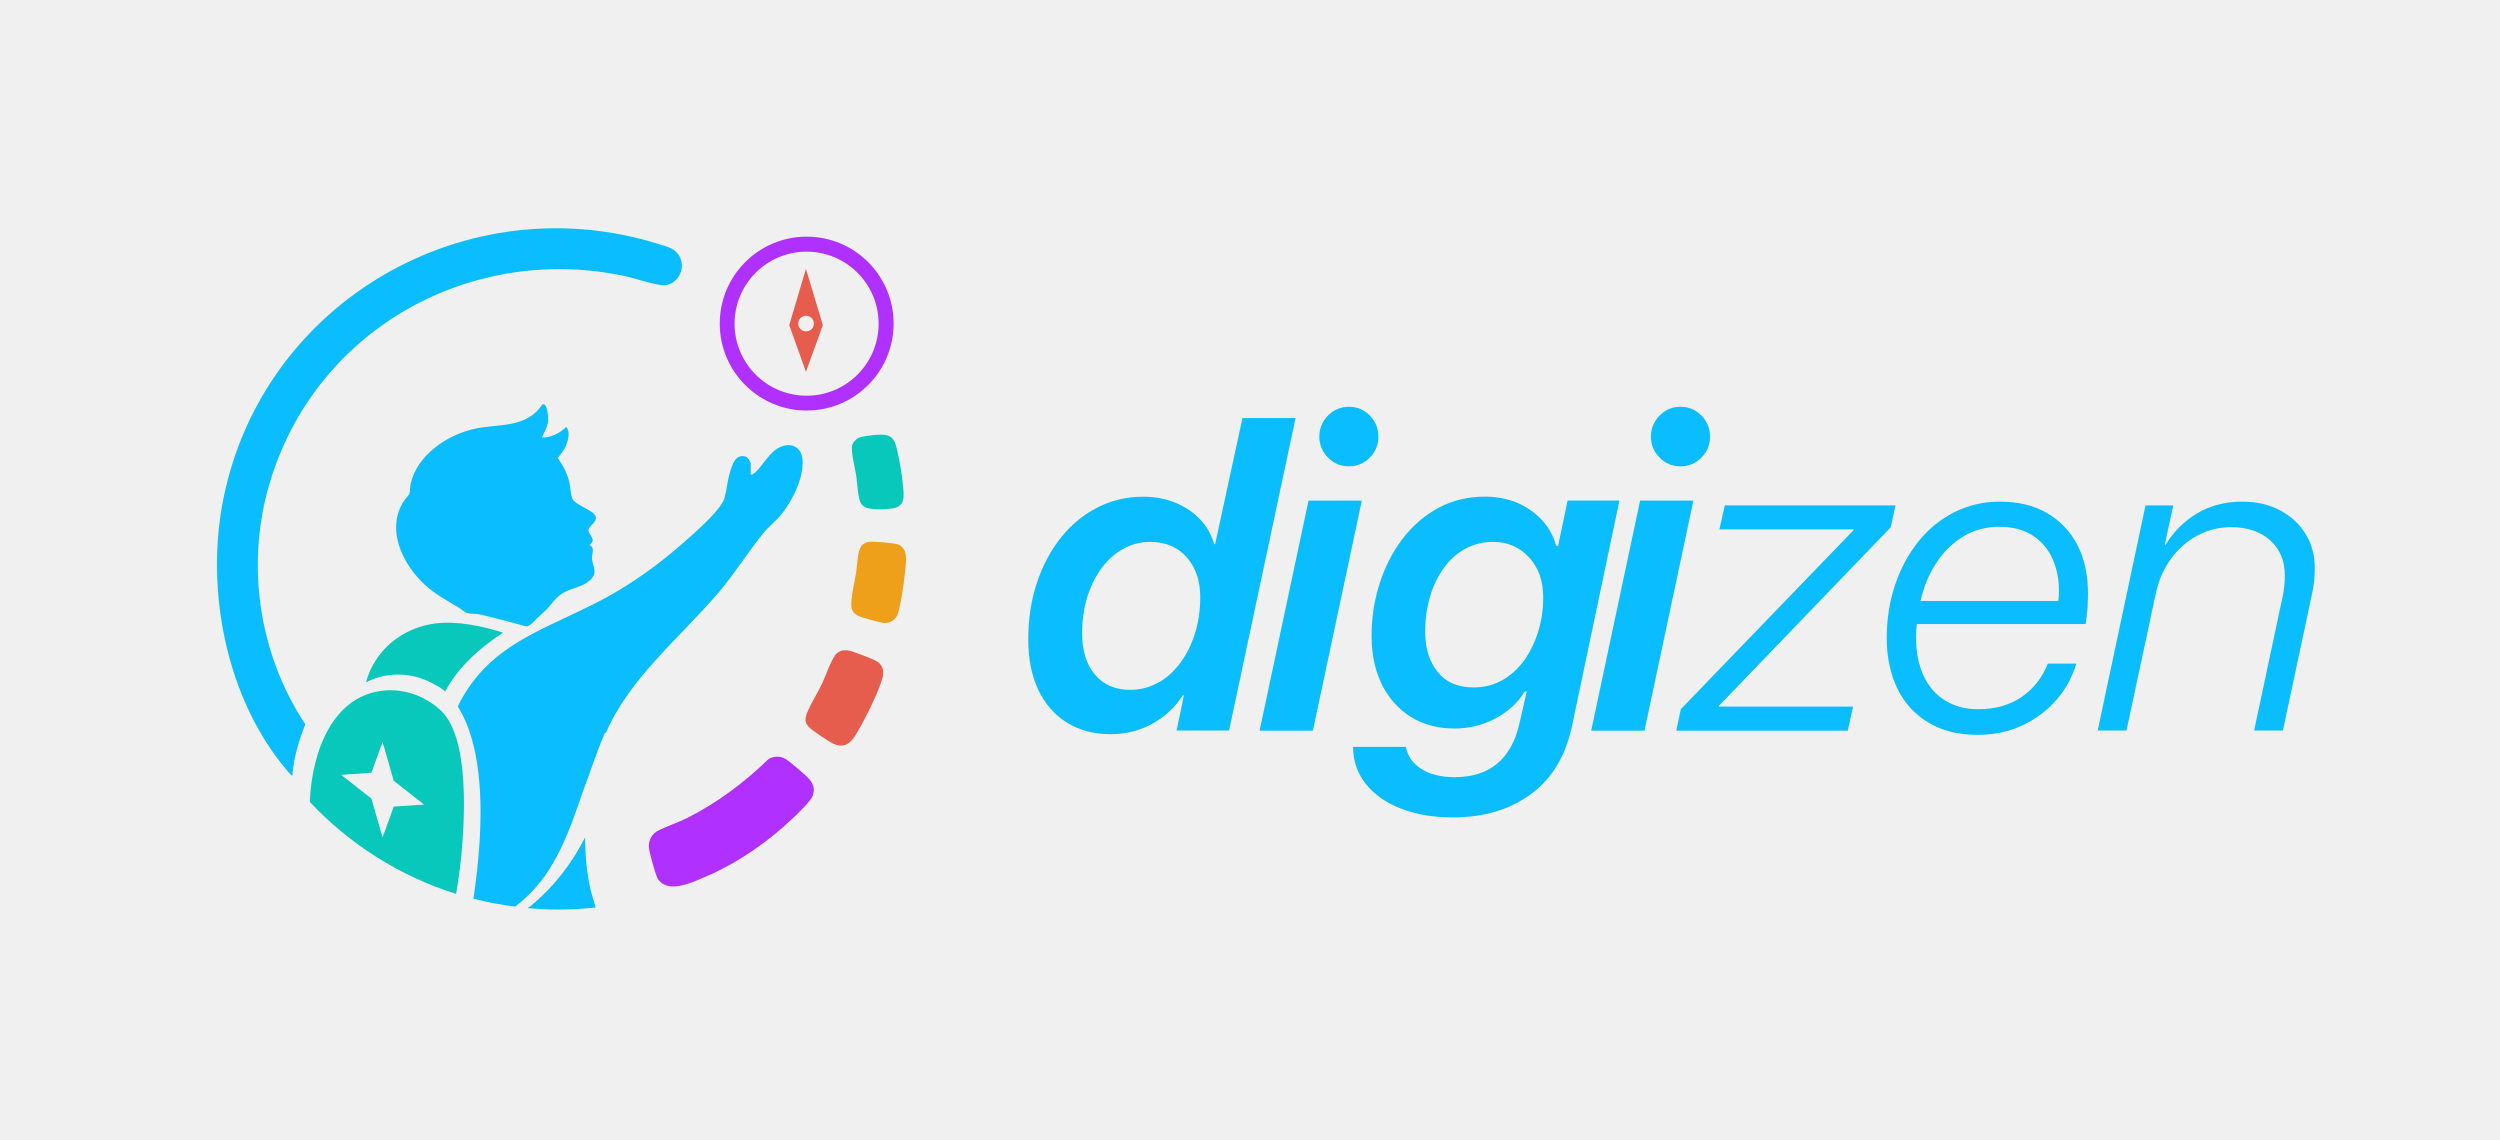
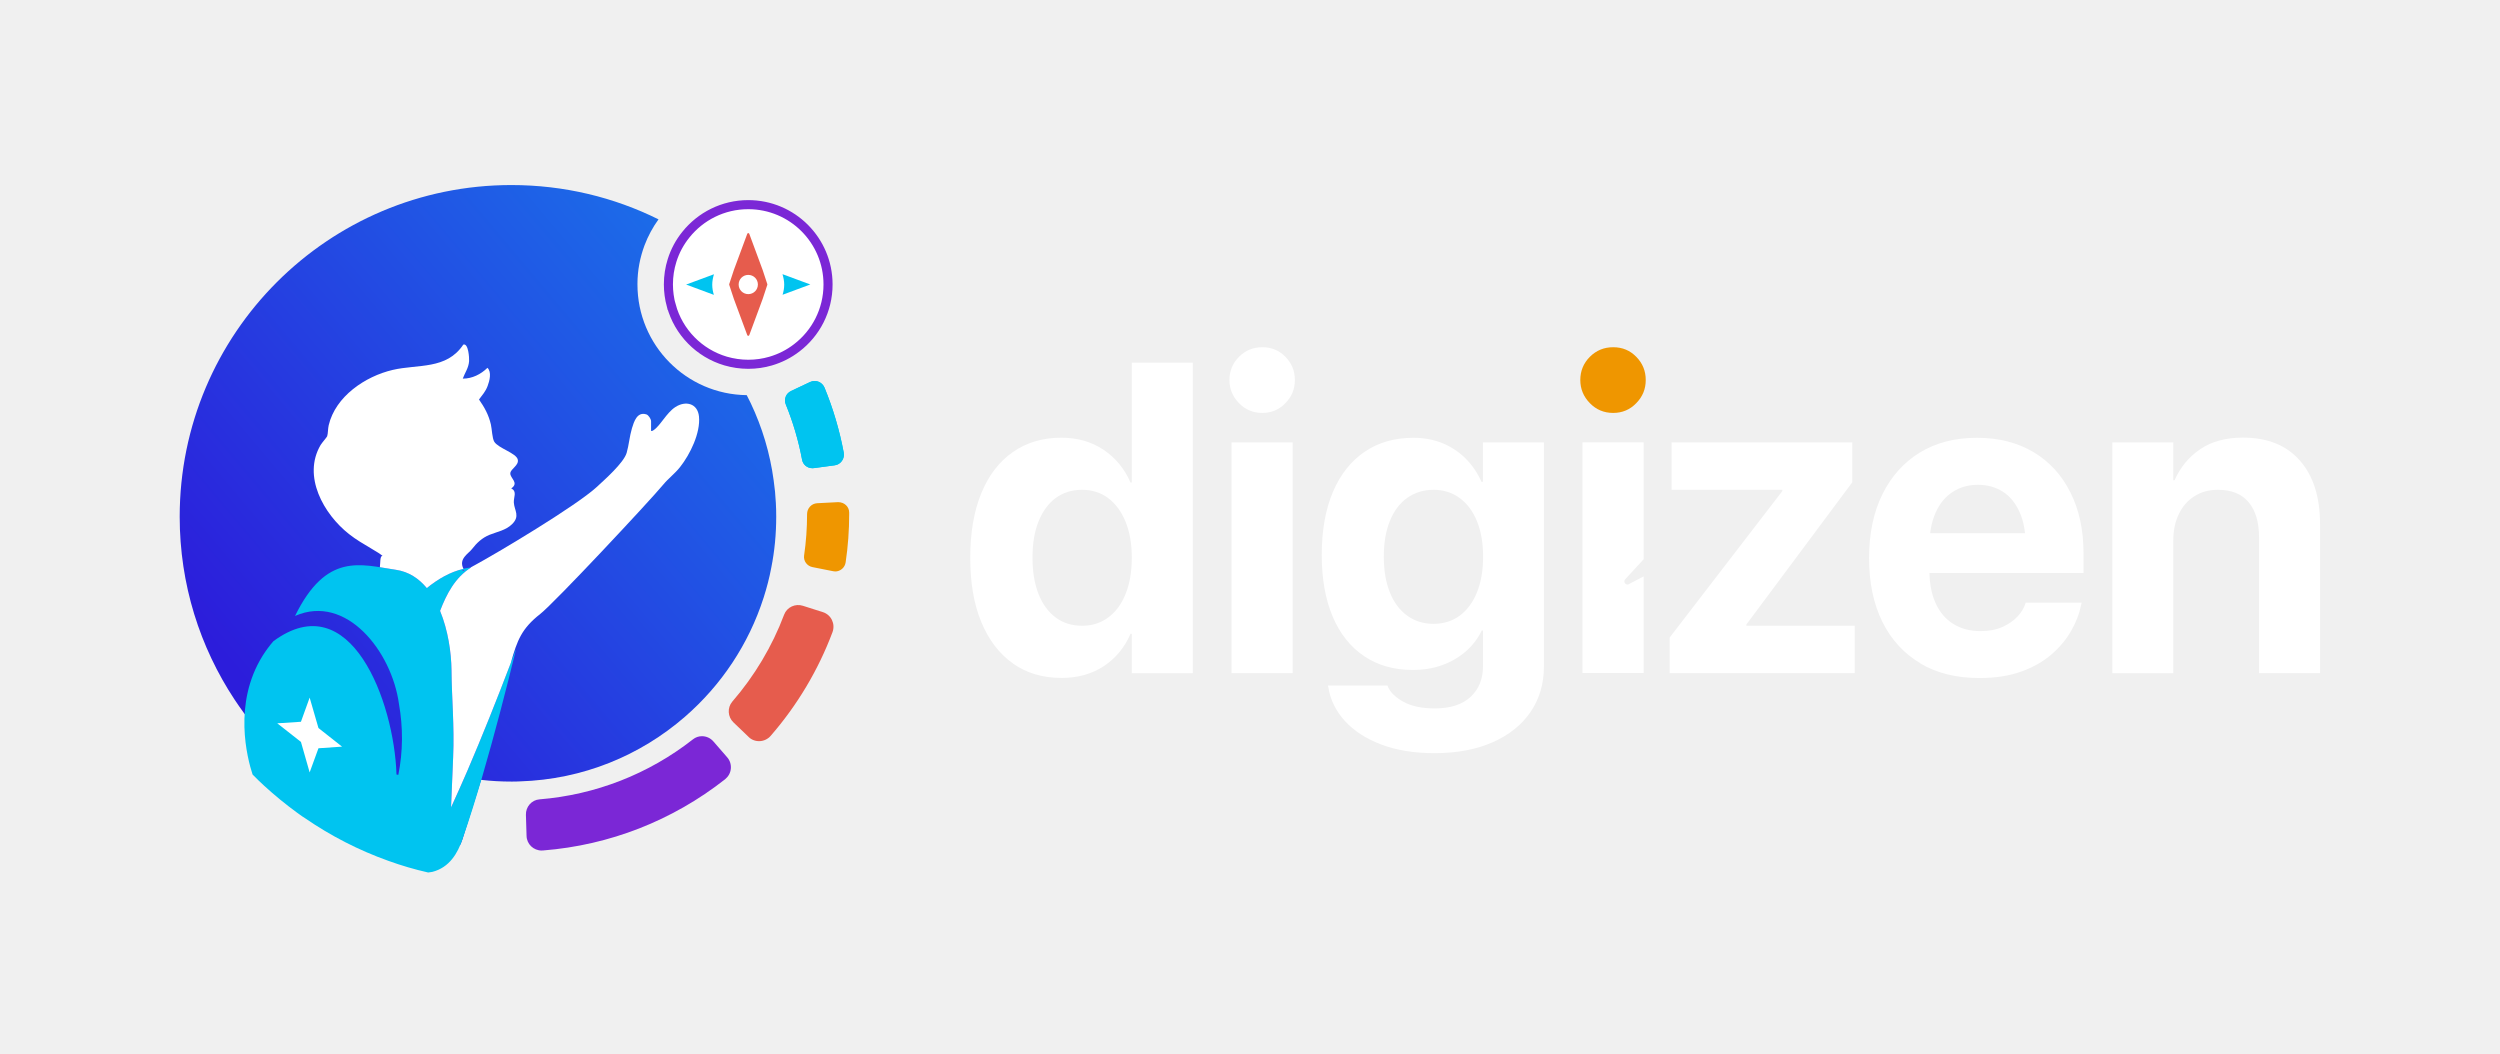
- <svg xmlns="http://www.w3.org/2000/svg" id="uuid-fd33048d-e46b-4b76-8214-292248e4e54a" data-name="Layer 1" viewBox="0 0 268.32 122.25">
+ <svg xmlns="http://www.w3.org/2000/svg" id="uuid-57b0bb36-75ae-45ac-b7d4-93fc771d8608" data-name="Layer 3" viewBox="0 0 275.47 116.04">
  <defs>
    <style>
-       .uuid-3014581f-e17b-4b0d-b5e6-ac22d2bb67a0 {
-         fill: none;
+       .uuid-4a97b883-aa1e-482d-a9d3-ffbf1f494ea5 {
+         fill: #7b27d6;
      }

-       .uuid-aa39a24f-f374-4331-ac1e-c171c4fb7537 {
-         fill: #07c8bb;
+       .uuid-fa0d7835-ca30-42e5-8775-1e1ae8e02d45 {
+         fill: #00c4f0;
      }

-       .uuid-5f9a9908-529c-4c1b-9fef-91294f0355f2 {
-         fill: #b030ff;
+       .uuid-36075be5-aab4-4273-be43-92c597b8e392 {
+         stroke: #7b27d6;
+         stroke-miterlimit: 10;
      }

-       .uuid-9fd439eb-0ba9-4df5-9141-f0dff5438ab0 {
-         fill: #efa01b;
+       .uuid-36075be5-aab4-4273-be43-92c597b8e392, .uuid-9f5e5240-792e-418f-a640-f37896bc9da2 {
+         fill: #fff;
      }

-       .uuid-9e8ba309-eac2-4b75-9cce-5ec5638c31ba {
+       .uuid-3267c7fa-55e4-44d2-8d5d-c2c235ca766b {
+         fill: #ef9600;
+       }
+ 
+       .uuid-522e0ab5-6985-4d7a-865a-526a965b5d1d {
+         fill: url(#uuid-04e9d51e-c775-4870-bd18-8f295c3e3ec8);
+       }
+ 
+       .uuid-f6c3c573-4681-43af-af00-0e4b20bce907 {
        fill: #e65c4d;
      }
- 
-       .uuid-692bf986-50ab-45f9-8f04-dce9932cc353 {
-         fill: #09bdff;
-       }
    </style>
+     <linearGradient id="uuid-04e9d51e-c775-4870-bd18-8f295c3e3ec8" x1="86.04" y1="27.19" x2="27.84" y2="76.07" gradientUnits="userSpaceOnUse">
+       <stop offset="0" stop-color="#1a75ea" />
+       <stop offset="1" stop-color="#2c1ddb" />
+     </linearGradient>
  </defs>
-   <rect class="uuid-3014581f-e17b-4b0d-b5e6-ac22d2bb67a0" y="0" width="268.32" height="122.25" />
+   <path class="uuid-522e0ab5-6985-4d7a-865a-526a965b5d1d" d="M50.96,92.46l2.05-6.53c1.07.13,2.24.19,3.34.19.31,0,.62,0,.92-.02,6.96-.21,13.3-2.86,18.2-7.12,3.99-3.46,7.03-7.99,8.68-13.15.34-1.07.63-2.17.84-3.3.36-1.81.54-3.68.54-5.59,0-.51-.01-1.01-.04-1.51-.04-.84-.12-1.67-.24-2.49-.4-3-1.27-5.86-2.52-8.5-.15-.3-.3-.61-.45-.9-6.67-.08-12.04-5.51-12.04-12.2v-.07c0-1.49.29-2.92.78-4.24.39-1.03.91-1.99,1.54-2.86-4.88-2.42-10.38-3.78-16.21-3.78-20.19,0-36.55,16.36-36.55,36.55,0,7.45,2.23,14.37,6.05,20.15,5.56,8.4,14.5,14.37,24.89,15.97" />
+   <path class="uuid-fa0d7835-ca30-42e5-8775-1e1ae8e02d45" d="M51.51,84.91c-.59,1.36-1.19,2.71-1.81,4.06.08-1.91.17-3.93.23-5.52.15-3.46-.16-6.58-.18-9.6-.02-1.93-.38-4.41-1.26-6.54.72-1.86,1.64-3.66,3.43-4.79-1.81.21-3.45,1.11-4.89,2.28-.87-1.05-1.98-1.8-3.38-2.01-3.9-.58-7.68-1.97-11.14,5.08,5.63-2.48,10.66,3.9,11.45,9.69.46,2.59.45,5.25-.07,7.82l-.2-.04c-.26-8.06-5.07-20.95-13.56-14.69-.42.48-.82,1.02-1.2,1.62-3.27,5.26-1.69,11.26-1.1,13.07.42.44.86.85,1.3,1.26,1.14,1.04,2.33,2.02,3.58,2.93.11.08.22.15.32.23.19.14.39.28.59.4,2.82,1.94,5.89,3.52,9.16,4.69,1.43.52,2.9.95,4.4,1.29.15-.02.31-.04.46-.07,1.89-.48,2.8-2.07,3.32-3.61.81-2.33,1.52-4.63,2.2-6.96,1.35-4.64,2.57-9.31,3.71-14-1.7,4.51-3.47,8.99-5.36,13.41Z" />
+   <path class="uuid-4a97b883-aa1e-482d-a9d3-ffbf1f494ea5" d="M59.7,93.72c-.92,0-1.66-.71-1.68-1.62l-.07-2.31c-.03-.89.63-1.64,1.49-1.71,6.17-.5,12.02-2.78,16.91-6.61.29-.23.63-.35,1-.35.48,0,.94.21,1.26.58l1.52,1.75c.3.34.44.79.4,1.24-.04.47-.27.88-.64,1.18-5.79,4.55-12.72,7.26-20.04,7.84h-.13s0,0,0,0Z" />
+   <path class="uuid-f6c3c573-4681-43af-af00-0e4b20bce907" d="M82.49,81.2l-1.67-1.6c-.64-.61-.7-1.62-.13-2.29,2.45-2.83,4.4-6.1,5.71-9.58.31-.83,1.23-1.25,2.07-.98l2.2.7c.92.29,1.4,1.3,1.06,2.21-1.56,4.16-3.88,8.05-6.81,11.42-.63.73-1.75.79-2.44.12Z" />
+   <path class="uuid-3267c7fa-55e4-44d2-8d5d-c2c235ca766b" d="M92.03,62.96c-.08,0-.15,0-.23-.02l-2.27-.45c-.61-.12-1.01-.68-.93-1.27.22-1.49.33-3.03.33-4.57,0-.64.48-1.16,1.1-1.2,0,0,2.31-.12,2.32-.12.7,0,1.22.51,1.22,1.15v.17c0,1.79-.13,3.57-.39,5.31-.08.58-.58,1.01-1.16,1.01Z" />
  <g>
-     <path class="uuid-aa39a24f-f374-4331-ac1e-c171c4fb7537" d="M53.99,67.9c-2.16-.7-4.94-1.28-7.23-.99-3.57.45-6.53,2.84-7.48,6.32,2.41-1.24,5.24-1.06,7.5.32.1.04.49.22,1,.67,1.37-2.62,3.74-4.7,6.21-6.32Z" />
-     <g>
-       <path class="uuid-692bf986-50ab-45f9-8f04-dce9932cc353" d="M114.5,77.55c-1.33-.84-2.36-2.01-3.07-3.53-.71-1.52-1.07-3.31-1.07-5.37,0-2.2.31-4.23.93-6.1.62-1.87,1.49-3.49,2.6-4.88,1.12-1.39,2.43-2.46,3.93-3.22,1.5-.76,3.13-1.14,4.88-1.14,1.27,0,2.43.22,3.49.66,1.05.44,1.94,1.05,2.65,1.81.71.77,1.2,1.64,1.46,2.62h.12l2.93-13.53h5.7l-7.14,33.54h-5.63l.79-3.79h-.12c-.81,1.27-1.89,2.29-3.25,3.04-1.36.76-2.86,1.14-4.49,1.14-1.81,0-3.39-.42-4.72-1.26ZM124.28,73.29c.91-.5,1.7-1.21,2.38-2.12.68-.91,1.21-1.96,1.59-3.17.38-1.21.57-2.51.57-3.91,0-1.75-.48-3.18-1.45-4.28-.97-1.1-2.27-1.65-3.92-1.65-1.02,0-1.98.24-2.87.73-.89.49-1.67,1.17-2.33,2.06-.66.88-1.17,1.92-1.55,3.1-.37,1.19-.56,2.49-.56,3.92,0,1.86.46,3.34,1.37,4.43.91,1.09,2.18,1.64,3.79,1.64,1.07,0,2.06-.25,2.96-.76Z" />
-       <path class="uuid-692bf986-50ab-45f9-8f04-dce9932cc353" d="M140.44,53.73h5.72l-5.25,24.69h-5.72l5.25-24.69ZM142.53,49.11c-.62-.63-.93-1.38-.93-2.24s.31-1.64.93-2.27,1.37-.94,2.25-.94,1.63.31,2.24.94.92,1.38.92,2.27-.31,1.62-.92,2.24-1.36.94-2.24.94-1.63-.31-2.25-.94Z" />
-       <path class="uuid-692bf986-50ab-45f9-8f04-dce9932cc353" d="M150.39,86.8c-1.62-.63-2.88-1.51-3.79-2.65-.91-1.14-1.37-2.47-1.38-3.99h5.67c.17.98.72,1.76,1.65,2.36s2.12.89,3.58.89c1.86,0,3.37-.47,4.52-1.41,1.15-.94,1.96-2.34,2.41-4.22l.81-3.56h-.21c-.74,1.21-1.79,2.17-3.15,2.89-1.36.72-2.82,1.08-4.38,1.08-1.78,0-3.34-.41-4.67-1.23-1.33-.82-2.37-1.98-3.12-3.46-.74-1.49-1.12-3.23-1.12-5.23s.28-3.8.85-5.6c.57-1.8,1.38-3.4,2.45-4.81s2.36-2.53,3.87-3.35c1.51-.82,3.22-1.22,5.13-1.21,1.86.03,3.47.53,4.84,1.51,1.36.98,2.25,2.23,2.67,3.77h.21l1.02-4.86h5.56l-5.09,24.2c-.68,3.21-2.15,5.65-4.41,7.31s-5.04,2.5-8.36,2.5c-2.09,0-3.95-.31-5.57-.94ZM161.23,73.01c.91-.52,1.7-1.23,2.35-2.13.65-.9,1.15-1.93,1.51-3.09.36-1.16.54-2.39.54-3.7,0-1.75-.51-3.18-1.53-4.28-1.02-1.1-2.3-1.65-3.84-1.65-1.08,0-2.08.24-2.98.73-.9.49-1.67,1.17-2.31,2.06-.64.88-1.14,1.91-1.49,3.09s-.52,2.43-.52,3.77c0,1.77.45,3.21,1.34,4.31.89,1.11,2.17,1.66,3.85,1.66,1.15,0,2.18-.26,3.09-.78Z" />
-       <path class="uuid-692bf986-50ab-45f9-8f04-dce9932cc353" d="M176.03,53.73h5.72l-5.25,24.69h-5.72l5.25-24.69ZM178.12,49.11c-.62-.63-.93-1.38-.93-2.24s.31-1.64.93-2.27,1.37-.94,2.25-.94,1.63.31,2.24.94.92,1.38.92,2.27-.31,1.62-.92,2.24-1.36.94-2.24.94-1.63-.31-2.25-.94Z" />
-       <path class="uuid-692bf986-50ab-45f9-8f04-dce9932cc353" d="M180.4,76.11l18.53-19.2.02-.09h-14.41l.58-2.58h18.32l-.51,2.35-18.44,19.16-.02.09h14.41l-.56,2.58h-18.41l.49-2.3Z" />
-       <path class="uuid-692bf986-50ab-45f9-8f04-dce9932cc353" d="M206.94,77.53c-1.46-.88-2.56-2.1-3.31-3.66-.75-1.56-1.13-3.35-1.13-5.38s.3-3.96.9-5.73,1.44-3.33,2.52-4.67c1.08-1.34,2.37-2.38,3.86-3.13,1.49-.74,3.11-1.12,4.86-1.12,1.95,0,3.63.4,5.04,1.21,1.41.81,2.5,1.95,3.27,3.42.77,1.47,1.15,3.23,1.15,5.28,0,.51-.02,1.05-.06,1.63-.04.57-.11,1.11-.2,1.6h-18.11c-.03.28-.05.53-.07.76-.02.22-.02.44-.02.64,0,1.6.27,2.98.81,4.14.54,1.16,1.32,2.05,2.33,2.67,1.01.62,2.18.93,3.53.93,1.83,0,3.38-.44,4.66-1.31,1.28-.88,2.22-2.07,2.82-3.59h3.05c-.43,1.49-1.16,2.8-2.17,3.95-1.02,1.15-2.24,2.05-3.67,2.71-1.43.66-3.01.99-4.73.99-2.09,0-3.87-.44-5.32-1.33ZM220.91,64.49c.03-.19.05-.36.06-.53,0-.17.01-.37.01-.6,0-1.24-.23-2.38-.7-3.41-.46-1.03-1.17-1.86-2.12-2.48-.95-.62-2.14-.93-3.58-.93s-2.74.35-3.88,1.05c-1.15.7-2.11,1.64-2.89,2.84-.78,1.19-1.34,2.55-1.69,4.07h14.79Z" />
-       <path class="uuid-692bf986-50ab-45f9-8f04-dce9932cc353" d="M230.3,54.24h2.95l-.91,4.23h.09c.85-1.41,1.98-2.53,3.38-3.37s3.03-1.26,4.87-1.26c1.5,0,2.84.31,4.01.92,1.17.61,2.09,1.46,2.75,2.53.67,1.08,1,2.3,1,3.68,0,.42-.02.87-.07,1.35-.05.48-.12.96-.23,1.44l-3.12,14.65h-3.09l3-14.09c.11-.5.19-.96.23-1.38.05-.43.07-.8.07-1.13,0-1.6-.52-2.87-1.57-3.81s-2.44-1.42-4.2-1.42c-1.32,0-2.53.3-3.65.91s-2.06,1.45-2.84,2.53c-.78,1.08-1.31,2.32-1.6,3.72l-3.14,14.67h-3.09l5.14-24.18Z" />
-     </g>
-     <path class="uuid-692bf986-50ab-45f9-8f04-dce9932cc353" d="M31.39,83.24c-.07.09-.48-.43-.55-.51-6.57-7.7-8.84-19.42-6.86-29.22,4.27-21.16,26.1-33.78,46.73-27.31.74.23,1.53.39,2.03,1.02.98,1.23.25,3.16-1.31,3.38-.85.12-3.29-.74-4.32-.96-16.51-3.52-32.95,5.59-38.02,21.72-2.79,8.85-1.43,18.67,3.68,26.38-.7,1.75-1.25,3.6-1.39,5.5Z" />
-     <g>
-       <path class="uuid-5f9a9908-529c-4c1b-9fef-91294f0355f2" d="M83.13,81.23c.44-.06.82.01,1.2.24.47.28,2.22,1.78,2.57,2.2.41.51.56,1.05.35,1.68s-1.66,2-2.19,2.5c-2.61,2.49-5.89,4.77-9.21,6.19-1.43.61-4.07,1.94-5.21.34-.27-.37-.97-2.96-1-3.46-.04-.78.36-1.46,1.05-1.8.95-.48,2.07-.83,3.05-1.32,3.21-1.62,6.14-3.8,8.71-6.3.19-.13.45-.23.68-.26Z" />
-       <path class="uuid-9e8ba309-eac2-4b75-9cce-5ec5638c31ba" d="M90.56,69.81c.23-.03.35-.03.57.02.4.07,2.65.93,2.99,1.15.62.39.78,1.07.6,1.75-.39,1.52-2.11,4.96-2.99,6.31-.57.88-1.29,1.25-2.31.77-.47-.22-2.21-1.38-2.56-1.74-.54-.54-.47-.97-.21-1.62.39-.96,1.1-2.07,1.57-3.05.35-.73,1.08-2.85,1.58-3.27.21-.18.48-.3.76-.34Z" />
-       <path class="uuid-9fd439eb-0ba9-4df5-9141-f0dff5438ab0" d="M93.22,58.16c.45-.08,2.7.11,3.13.27.84.31.91,1.07.88,1.86-.06,1.33-.48,4.37-.88,5.61-.19.58-.76.95-1.36.97-.42.01-2.67-.62-3.02-.84-.61-.39-.64-.91-.59-1.58.08-.98.37-2.15.53-3.15.12-.75.1-2.3.63-2.81.15-.14.49-.3.69-.33Z" />
-       <path class="uuid-aa39a24f-f374-4331-ac1e-c171c4fb7537" d="M94.08,46.67c1.13-.08,1.78.04,2.1,1.21.33,1.21.61,2.95.73,4.2.08.83.29,1.91-.62,2.35-.56.27-2.63.29-3.22.09-.24-.08-.45-.21-.61-.41-.41-.53-.44-2.28-.56-3.04-.13-.85-.59-2.52-.44-3.28.06-.28.42-.68.69-.8.37-.16,1.5-.29,1.94-.33Z" />
-     </g>
-     <circle class="uuid-3014581f-e17b-4b0d-b5e6-ac22d2bb67a0" cx="86.57" cy="34.74" r="7.73" />
-     <path class="uuid-5f9a9908-529c-4c1b-9fef-91294f0355f2" d="M95.91,34.73c0,5.15-4.18,9.33-9.33,9.33s-9.33-4.18-9.33-9.33,4.18-9.33,9.33-9.33,9.33,4.18,9.33,9.33ZM94.3,34.74c0-4.27-3.46-7.73-7.73-7.73s-7.73,3.46-7.73,7.73,3.46,7.73,7.73,7.73,7.73-3.46,7.73-7.73Z" />
-     <path class="uuid-9e8ba309-eac2-4b75-9cce-5ec5638c31ba" d="M86.5,28.86l-1.79,6.03,1.79,5.02,1.81-5.02-1.81-6.03ZM86.51,35.57c-.46,0-.84-.37-.84-.84s.37-.84.84-.84.84.37.84.84-.37.84-.84.84Z" />
-     <path class="uuid-aa39a24f-f374-4331-ac1e-c171c4fb7537" d="M47.33,76.28c-.66-.64-1.32-1.03-1.76-1.26h0c-1.21-.7-2.8-1-4.06-.93-5.9.37-8.01,6.77-8.25,11.77,0,.08,0,.14,0,.22,4.25,4.52,9.63,7.96,15.69,9.86.52-3.01.72-5.57.8-7.5.38-9.12-1.66-11.43-2.42-12.17ZM42.26,86.57l-1.2,3.32-1.2-4.18-3.25-2.55,3.25-.22,1.2-3.32,1.2,4.18,3.25,2.55-3.25.22Z" />
-     <path class="uuid-692bf986-50ab-45f9-8f04-dce9932cc353" d="M58.17,46.96c.98.01,1.9-.46,2.59-1.13.46.43.23,1.36.02,1.91-.21.57-.56.94-.91,1.42.59.84,1,1.61,1.24,2.62.12.5.13,1.44.36,1.81.41.69,2.3,1.19,2.47,1.86.15.63-.75.97-.78,1.45-.03.52.96,1,.1,1.59.65.31.23.93.28,1.51.07.84.68,1.4-.2,2.25-.65.63-1.55.79-2.36,1.12s-1.34.85-1.85,1.5c-.39.51-.87.93-1.35,1.36-.31.27-.55.6-.88.83-.21.15-.32.2-.57.13-.26-.07-.53-.15-.79-.22-1.07-.29-2.14-.57-3.22-.83-.37-.09-.74-.18-1.12-.24-.32-.05-.73,0-1.04-.1s-.61-.39-.87-.55c-.24-.15-.48-.29-.72-.43-.81-.48-1.61-.95-2.35-1.53-2.65-2.08-4.91-6.07-2.98-9.36.14-.24.66-.82.69-.91.09-.29.08-.81.16-1.16.72-3.02,3.83-5.13,6.71-5.81,2.65-.62,5.66,0,7.42-2.66.54-.17.63,1.4.61,1.74-.05.73-.42,1.18-.66,1.83Z" />
-     <path class="uuid-692bf986-50ab-45f9-8f04-dce9932cc353" d="M62.79,89.89c-1.42,2.81-3.41,5.35-5.82,7.34-.1.07-.21.15-.33.24,1.07.09,2.16.15,3.26.15,1.36,0,2.7-.08,4.02-.22-.15-.66-.47-1.55-.58-2.1-.38-1.74-.54-3.56-.54-5.4Z" />
-     <path class="uuid-692bf986-50ab-45f9-8f04-dce9932cc353" d="M62.53,85.04c.78-2.07,1.46-4.19,2.37-6.33.02-.06.08-.07.13-.05,2.54-5.92,8.07-10.32,12.18-15.17,1.73-2.04,3.13-4.35,4.77-6.33.6-.72,1.36-1.3,1.95-2.04,1.16-1.46,2.39-3.95,2.19-5.86-.16-1.52-1.54-1.85-2.73-1.09-1.04.67-1.75,2.18-2.54,2.69-.1.06-.16.1-.28.07v-1.13c0-.24-.29-.71-.54-.79-1.07-.33-1.43.84-1.67,1.63-.28.92-.35,1.92-.61,2.83-.34,1.15-2.56,3.13-3.51,3.99-2.55,2.33-5.39,4.5-8.39,6.23-6.49,3.73-13.19,4.91-16.72,12.13.43.67.86,1.52,1.23,2.61,1.46,4.22,1.6,10.29.45,18.03,1.46.37,2.95.65,4.48.84.4-.3.76-.6,1.03-.86,3.33-2.99,4.8-7.3,6.21-11.41Z" />
+     <path class="uuid-fa0d7835-ca30-42e5-8775-1e1ae8e02d45" d="M89.51,51.59c-.56,0-1.03-.39-1.13-.93-.39-2.09-1-4.15-1.8-6.11-.23-.56.03-1.21.59-1.47l2.1-.99c.16-.07.32-.11.49-.11.48,0,.91.29,1.1.75.94,2.29,1.65,4.69,2.11,7.14.06.33-.01.66-.21.93-.19.26-.46.43-.78.47l-2.3.31c-.05,0-.11.01-.16.01Z" />
+     <path class="uuid-fa0d7835-ca30-42e5-8775-1e1ae8e02d45" d="M89.51,51.59c-.56,0-1.03-.39-1.13-.93-.39-2.09-1-4.15-1.8-6.11-.23-.56.03-1.21.59-1.47l2.1-.99c.16-.07.32-.11.49-.11.48,0,.91.29,1.1.75.94,2.29,1.65,4.69,2.11,7.14.06.33-.01.66-.21.93-.19.26-.46.43-.78.47l-2.3.31c-.05,0-.11.01-.16.01Z" />
  </g>
+   <path class="uuid-36075be5-aab4-4273-be43-92c597b8e392" d="M91.24,31.34c0,2.85-1.35,5.38-3.44,6.98-.85.66-1.83,1.16-2.89,1.47-.78.23-1.61.35-2.46.35s-1.71-.13-2.5-.36h0c-2.91-.86-5.19-3.18-5.98-6.11h-.01c-.2-.75-.31-1.53-.31-2.33,0-.92.14-1.8.4-2.63.33-1.06.85-2.02,1.53-2.86,1.61-2.01,4.09-3.3,6.87-3.3,4.86,0,8.79,3.94,8.79,8.79Z" />
+   <path class="uuid-fa0d7835-ca30-42e5-8775-1e1ae8e02d45" d="M89.3,31.35l-3.08-1.14c.11.37.19.75.19,1.15s-.07.76-.18,1.12l3.07-1.14ZM75.59,31.35l3.07,1.14c-.11-.36-.18-.73-.18-1.12s.08-.79.19-1.15l-3.08,1.14Z" />
+   <path class="uuid-f6c3c573-4681-43af-af00-0e4b20bce907" d="M84.04,29.76l-1.48-4c-.04-.1-.18-.1-.22,0l-1.48,4-.51,1.55s0,.05,0,.07l.51,1.55,1.48,4c.04.1.18.1.22,0l1.48-4,.51-1.55s0-.05,0-.07l-.51-1.55ZM82.45,32.41c-.58,0-1.06-.47-1.06-1.06s.47-1.06,1.06-1.06,1.06.47,1.06,1.06-.47,1.06-1.06,1.06Z" />
+   <path class="uuid-4a97b883-aa1e-482d-a9d3-ffbf1f494ea5" d="M51.18,62.87c-.22.19-.36-.18,0,0h0Z" />
+   <path class="uuid-9f5e5240-792e-418f-a640-f37896bc9da2" d="M56.62,55.4c.07.88.71,1.47-.2,2.36-.68.67-1.63.83-2.48,1.17-.81.33-1.41.89-1.94,1.58-.39.51-1.5,1.06-.93,2.17-1.48.34-2.83,1.14-4.04,2.12-.87-1.05-1.98-1.8-3.38-2.01-.6-.09-1.2-.2-1.79-.29.06-.51-.01-1.28.3-1.25-.17-.12-.33-.25-.48-.34-.25-.15-.5-.31-.76-.46-.84-.5-1.69-.99-2.46-1.6-2.79-2.19-5.16-6.38-3.13-9.82.15-.25.69-.86.72-.96.1-.3.08-.85.17-1.22.75-3.17,4.02-5.38,7.05-6.09,2.77-.65,5.93,0,7.78-2.79.57-.18.66,1.47.64,1.82-.06.77-.45,1.25-.7,1.93,1.03.01,2-.48,2.72-1.19.48.45.24,1.43.02,2-.22.6-.58.99-.95,1.49.62.89,1.06,1.69,1.31,2.75.12.53.14,1.51.37,1.9.44.72,2.42,1.25,2.59,1.96.16.66-.79,1.02-.82,1.52-.04.54,1.01,1.05.1,1.67.69.33.24.98.29,1.58Z" />
+   <path class="uuid-9f5e5240-792e-418f-a640-f37896bc9da2" d="M74.93,51.47c-.55.7-1.29,1.25-1.85,1.93-1.57,1.89-11.96,13-13.55,14.25-2.05,1.61-2.53,2.88-3.23,5.34,0,.01,0,.03-.01.04-1.52,3.99-3.1,7.96-4.78,11.88-.59,1.36-1.19,2.71-1.81,4.06.08-1.91.17-3.93.23-5.52.15-3.46-.16-6.58-.18-9.6-.02-1.93-.38-4.41-1.26-6.54.72-1.86,1.64-3.66,3.43-4.79-.02,0-.05.01-.07.01,3.03-1.62,11.62-6.79,13.86-8.83.9-.83,3.02-2.7,3.34-3.8.25-.87.32-1.82.58-2.7.23-.75.57-1.86,1.59-1.54.24.07.52.52.52.75v1.07c.11.03.17-.01.26-.07.76-.49,1.43-1.92,2.42-2.56,1.13-.73,2.45-.41,2.6,1.04.18,1.81-.98,4.18-2.09,5.58Z" />
+   <polygon class="uuid-9f5e5240-792e-418f-a640-f37896bc9da2" points="35.09 82.45 34.12 85.11 33.16 81.75 30.55 79.7 33.16 79.53 34.12 76.87 35.09 80.22 37.69 82.27 35.09 82.45" />
+   <path class="uuid-9f5e5240-792e-418f-a640-f37896bc9da2" d="M111.61,73.1c-1.5-1.06-2.66-2.58-3.48-4.55s-1.22-4.34-1.22-7.09v-.02c0-2.77.41-5.13,1.22-7.1s1.97-3.48,3.48-4.53c1.5-1.05,3.28-1.58,5.34-1.58,1.76,0,3.31.44,4.63,1.32,1.32.88,2.32,2.08,2.99,3.62h.14v-13.21h6.72v34.22h-6.72v-4.34h-.14c-.66,1.52-1.65,2.71-2.96,3.57-1.31.86-2.86,1.29-4.64,1.29-2.07,0-3.86-.53-5.36-1.59ZM122.11,68.04c.83-.61,1.47-1.47,1.92-2.6.45-1.12.68-2.45.68-3.98v-.02c0-1.52-.23-2.84-.69-3.96-.46-1.12-1.1-1.99-1.92-2.6-.82-.61-1.78-.91-2.87-.91s-2.09.3-2.9.9-1.44,1.46-1.89,2.57c-.45,1.11-.67,2.45-.67,4v.02c0,1.53.22,2.86.66,3.98.44,1.12,1.07,1.99,1.89,2.6.82.61,1.79.91,2.91.91s2.05-.3,2.88-.91Z" />
+   <path class="uuid-9f5e5240-792e-418f-a640-f37896bc9da2" d="M136.52,44.42c-.7-.72-1.05-1.57-1.05-2.55s.35-1.85,1.05-2.55c.7-.7,1.55-1.06,2.57-1.06s1.86.35,2.55,1.06c.69.7,1.04,1.55,1.04,2.55s-.34,1.83-1.04,2.55c-.69.72-1.54,1.08-2.55,1.08s-1.87-.36-2.57-1.08ZM135.7,48.75h6.74v25.42h-6.74v-25.42Z" />
+   <path class="uuid-9f5e5240-792e-418f-a640-f37896bc9da2" d="M152.18,82.03c-1.68-.64-3.01-1.51-4-2.6-.99-1.09-1.59-2.32-1.81-3.68l-.05-.21h6.56l.07.17c.28.62.85,1.16,1.73,1.64.87.47,2.01.71,3.41.71,1.73,0,3.05-.43,3.96-1.28s1.36-1.98,1.36-3.39v-3.91h-.14c-.43.89-1.02,1.65-1.76,2.3-.75.65-1.61,1.15-2.6,1.51-.99.36-2.08.53-3.26.53-2.06,0-3.84-.51-5.34-1.52s-2.66-2.46-3.46-4.35c-.8-1.89-1.21-4.15-1.21-6.77v-.02c0-2.7.41-5.02,1.23-6.95.82-1.93,1.99-3.41,3.5-4.43,1.51-1.03,3.3-1.54,5.37-1.54,1.17,0,2.23.2,3.2.59.97.4,1.81.96,2.54,1.68.73.73,1.32,1.59,1.76,2.58h.16v-4.34h6.72v24.71c0,1.88-.49,3.54-1.46,4.97-.97,1.43-2.36,2.55-4.17,3.35s-3.94,1.21-6.41,1.21c-2.26,0-4.22-.32-5.9-.96ZM160.84,67.84c.81-.6,1.45-1.45,1.9-2.56.45-1.11.68-2.42.68-3.94v-.02c0-1.5-.23-2.8-.68-3.9-.45-1.1-1.09-1.95-1.91-2.55-.82-.6-1.78-.9-2.87-.9s-2.07.3-2.9.89c-.83.59-1.47,1.44-1.91,2.54-.45,1.1-.67,2.41-.67,3.92v.02c0,1.52.22,2.83.67,3.94.44,1.11,1.08,1.96,1.91,2.56.83.6,1.79.9,2.9.9s2.06-.3,2.88-.9Z" />
+   <path class="uuid-3267c7fa-55e4-44d2-8d5d-c2c235ca766b" d="M175.18,44.42c-.7-.72-1.05-1.57-1.05-2.55s.35-1.85,1.05-2.55c.7-.7,1.55-1.06,2.57-1.06s1.86.35,2.55,1.06c.69.7,1.04,1.55,1.04,2.55s-.34,1.83-1.04,2.55c-.69.72-1.54,1.08-2.55,1.08s-1.87-.36-2.57-1.08Z" />
+   <path class="uuid-9f5e5240-792e-418f-a640-f37896bc9da2" d="M183.99,70.23l12.4-16.12v-.14h-12.2v-5.22h19.91v4.39l-11.67,15.67v.14h11.94v5.22h-20.39v-3.94Z" />
+   <path class="uuid-9f5e5240-792e-418f-a640-f37896bc9da2" d="M211.61,73.09c-1.81-1.07-3.21-2.59-4.19-4.56-.98-1.98-1.47-4.32-1.47-7.02v-.02c0-2.7.49-5.05,1.47-7.03.98-1.98,2.36-3.52,4.13-4.6,1.77-1.08,3.86-1.62,6.27-1.62s4.49.53,6.25,1.58,3.11,2.53,4.07,4.45c.96,1.91,1.44,4.15,1.44,6.71v2.16h-20.32v-4.39h17.15l-3.2,4.1v-2.68c0-1.49-.22-2.73-.67-3.73-.45-1-1.06-1.76-1.85-2.26-.79-.51-1.71-.76-2.75-.76s-1.97.26-2.77.78c-.81.52-1.44,1.28-1.89,2.29-.45,1-.68,2.23-.68,3.69v2.7c0,1.39.23,2.58.68,3.58.45,1,1.1,1.76,1.95,2.29.84.53,1.85.79,3.01.79.92,0,1.72-.15,2.39-.45.67-.3,1.23-.68,1.66-1.14.43-.46.72-.92.87-1.4l.05-.14h6.17l-.07.26c-.18.93-.54,1.87-1.08,2.82-.54.95-1.26,1.82-2.17,2.61-.91.79-2.03,1.42-3.34,1.9-1.31.47-2.85.71-4.62.71-2.52,0-4.68-.53-6.49-1.6Z" />
+   <path class="uuid-9f5e5240-792e-418f-a640-f37896bc9da2" d="M232.75,48.75h6.72v4.17h.14c.64-1.45,1.6-2.6,2.85-3.44s2.82-1.26,4.67-1.26c2.72,0,4.81.84,6.29,2.53,1.48,1.68,2.22,4.02,2.22,7.01v16.41h-6.72v-14.96c0-1.66-.38-2.95-1.14-3.86-.76-.92-1.89-1.38-3.39-1.38-1,0-1.86.24-2.6.71-.74.47-1.31,1.13-1.71,1.97-.41.84-.61,1.81-.61,2.92v14.61h-6.72v-25.42Z" />
+   <path class="uuid-9f5e5240-792e-418f-a640-f37896bc9da2" d="M179.49,64.37c-.34.18-.67-.25-.41-.54l2.03-2.21v-12.88h-6.74v25.42h6.74v-10.65l-1.62.85Z" />
</svg>
